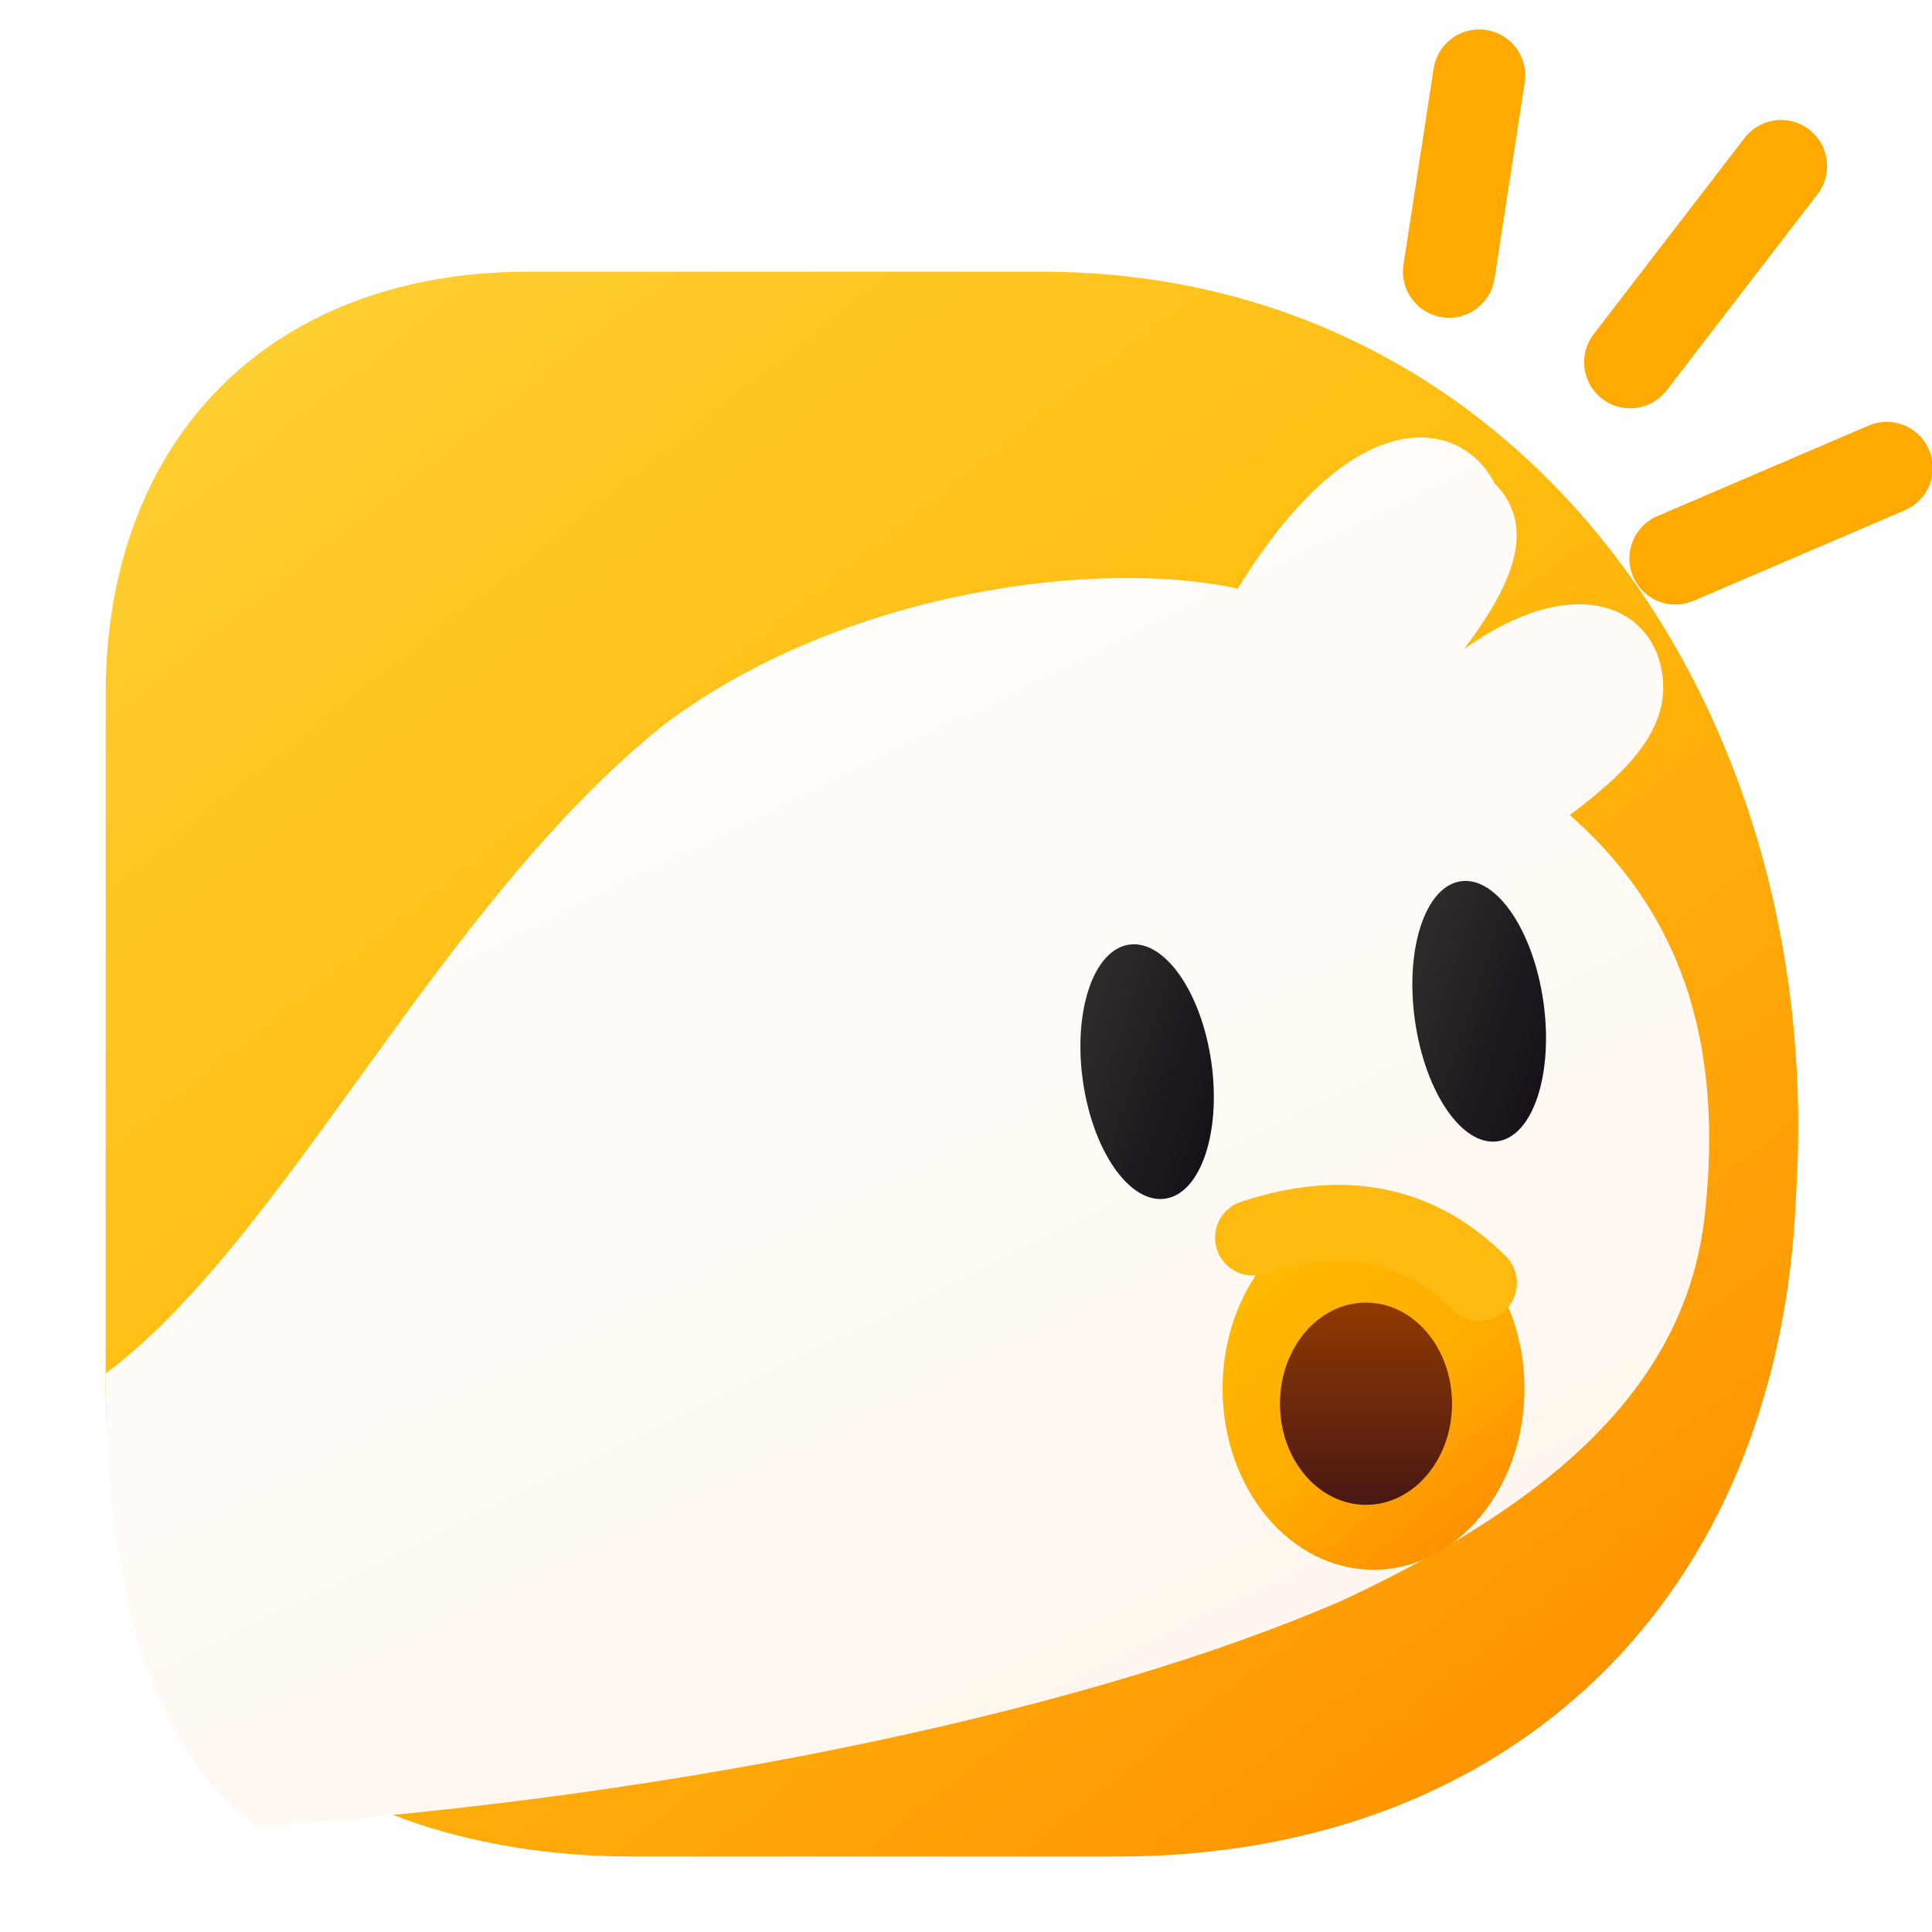
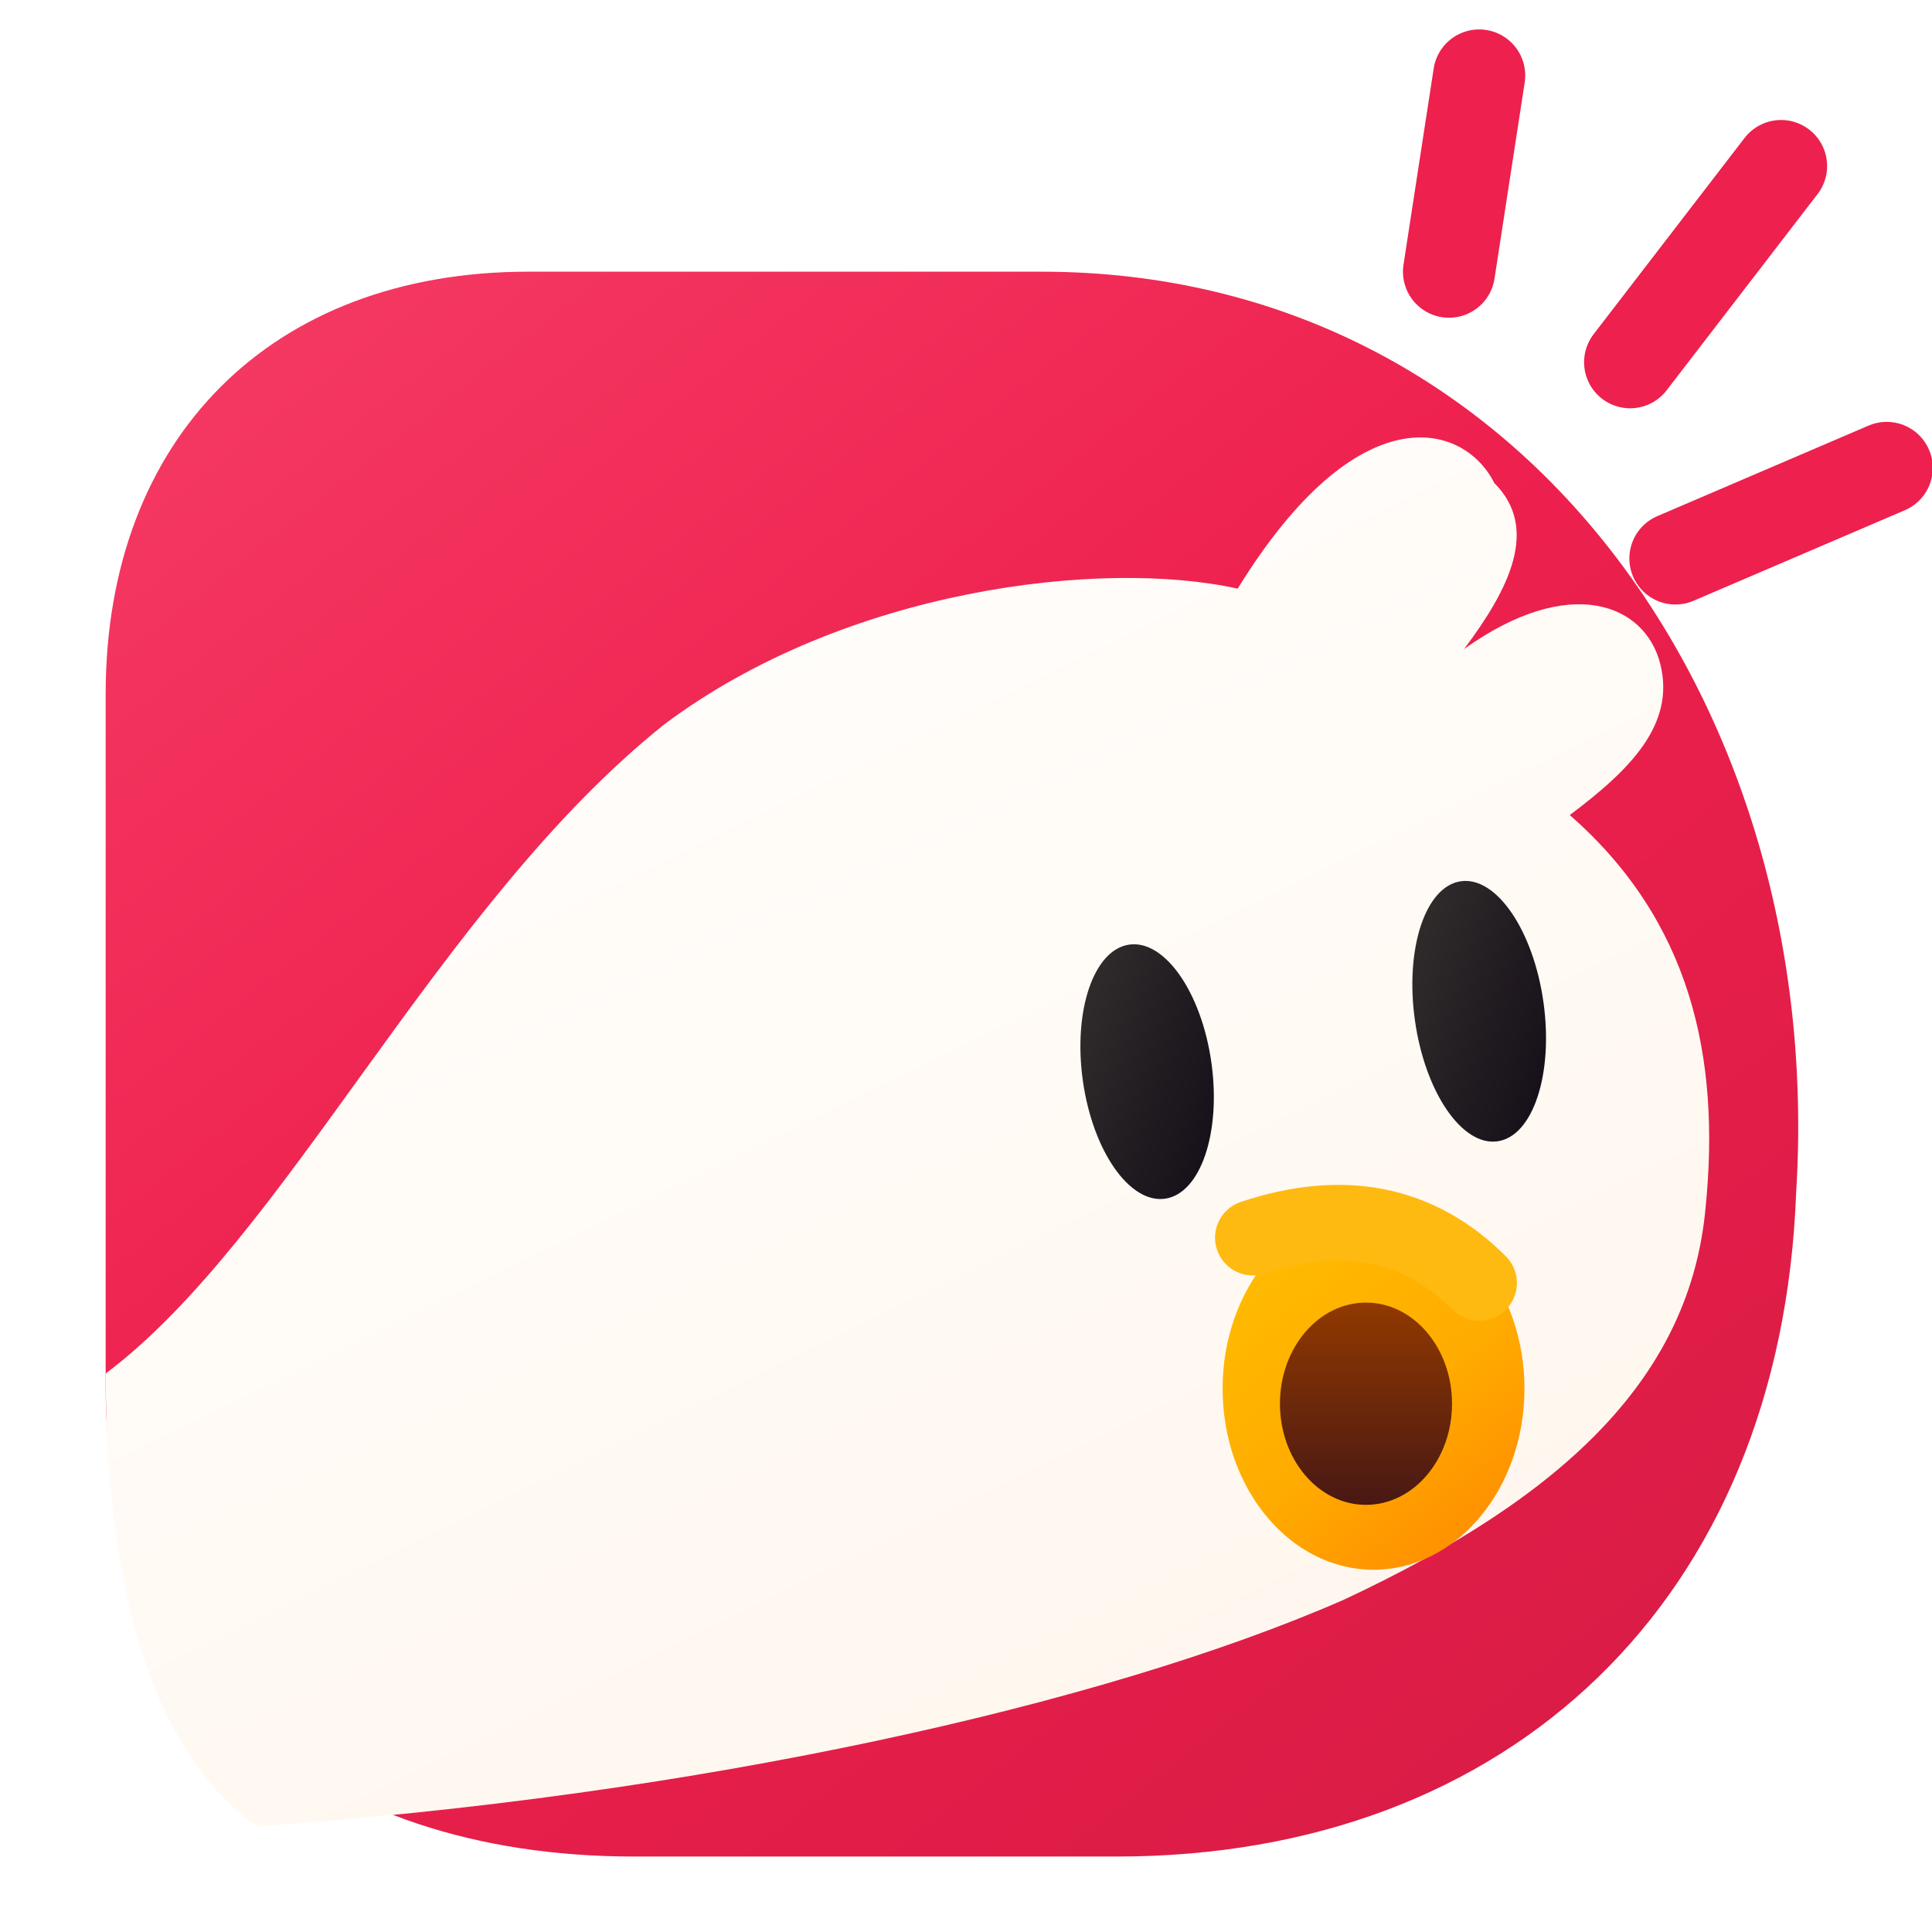
<svg xmlns="http://www.w3.org/2000/svg" width="56" height="56" viewBox="0 0 128 128" role="img" aria-label="MnemoDuck — Удивление">
  <defs>
    <linearGradient id="sun" x1="0" y1="0" x2="0.84" y2="1">
-       <stop offset="0" stop-color="#FFD137" />
-       <stop offset=".48" stop-color="#FFBD10" />
-       <stop offset="1" stop-color="#FF9100" />
+       <stop offset="0" stop-color="#F53C65" />
+       <stop offset=".48" stop-color="#EE204D" />
+       <stop offset="1" stop-color="#D91C45" />
    </linearGradient>
    <linearGradient id="white" x1="0" y1="0" x2=".55" y2="1">
      <stop offset="0" stop-color="#FFFFFF" />
      <stop offset="1" stop-color="#FFF7EE" />
    </linearGradient>
    <linearGradient id="bill" x1="0" y1="0" x2=".65" y2="1">
      <stop offset="0" stop-color="#FFC000" />
      <stop offset=".65" stop-color="#FFAB00" />
      <stop offset="1" stop-color="#FF9100" />
    </linearGradient>
    <linearGradient id="eye" x1="0" y1="0" x2="1" y2="1">
      <stop offset="0" stop-color="#34302E" />
      <stop offset="1" stop-color="#120B16" />
    </linearGradient>
    <linearGradient id="mouth" x1="0" y1="0" x2="0" y2="1">
      <stop offset="0" stop-color="#913900" />
      <stop offset="1" stop-color="#481814" />
    </linearGradient>
  </defs>
  <g class="body">
    <path class="shell" d="M 35 18 C 18 18 7 29 7 46 L 7 92 C 7 111 21 123 42 123 L 74 123 C 100 123 118 106 119 79 C 121 47 101 18 69 18 Z" fill="url(#sun)" />
    <path class="face" d="M 7 91 C 19 82 29 60 44 48 C 56 39 73 37 82 39 C 90 26 97 28 99 32 C 102 35 100 39 97 43 C 104 38 109 40 110 44 C 111 48 108 51 104 54 C 112 61 114 70 113 80 C 112 91 104 99 89 106 C 73 113 46 119 17 121 C 10 116 7 105 7 91 Z" fill="url(#white)" />
    <ellipse class="eye" cx="76" cy="71" rx="4.3" ry="8.5" fill="url(#eye)" transform="rotate(-8 76 71)" />
    <ellipse class="eye" cx="98" cy="67" rx="4.3" ry="8.7" fill="url(#eye)" transform="rotate(-8 98 67)" />
    <g class="beak" transform="translate(-8 0)">
      <ellipse cx="99" cy="92" rx="10" ry="12" fill="url(#bill)" />
      <ellipse cx="98.5" cy="93" rx="5.7" ry="6.7" fill="url(#mouth)" />
      <path d="M91 82 Q100 79 106 85" fill="none" stroke="#FFBA11" stroke-width="5" stroke-linecap="round" />
    </g>
-     <g class="dec rays" fill="none" stroke="#FFAA00" stroke-width="6.1" stroke-linecap="round">
+     <g class="dec rays" fill="none" stroke="#EE204D" stroke-width="6.1" stroke-linecap="round">
      <path d="M 98 5 L 96 18" />
      <path d="M 118 11 L 108 24" />
      <path d="M 125 31 L 111 37" />
    </g>
  </g>
</svg>
